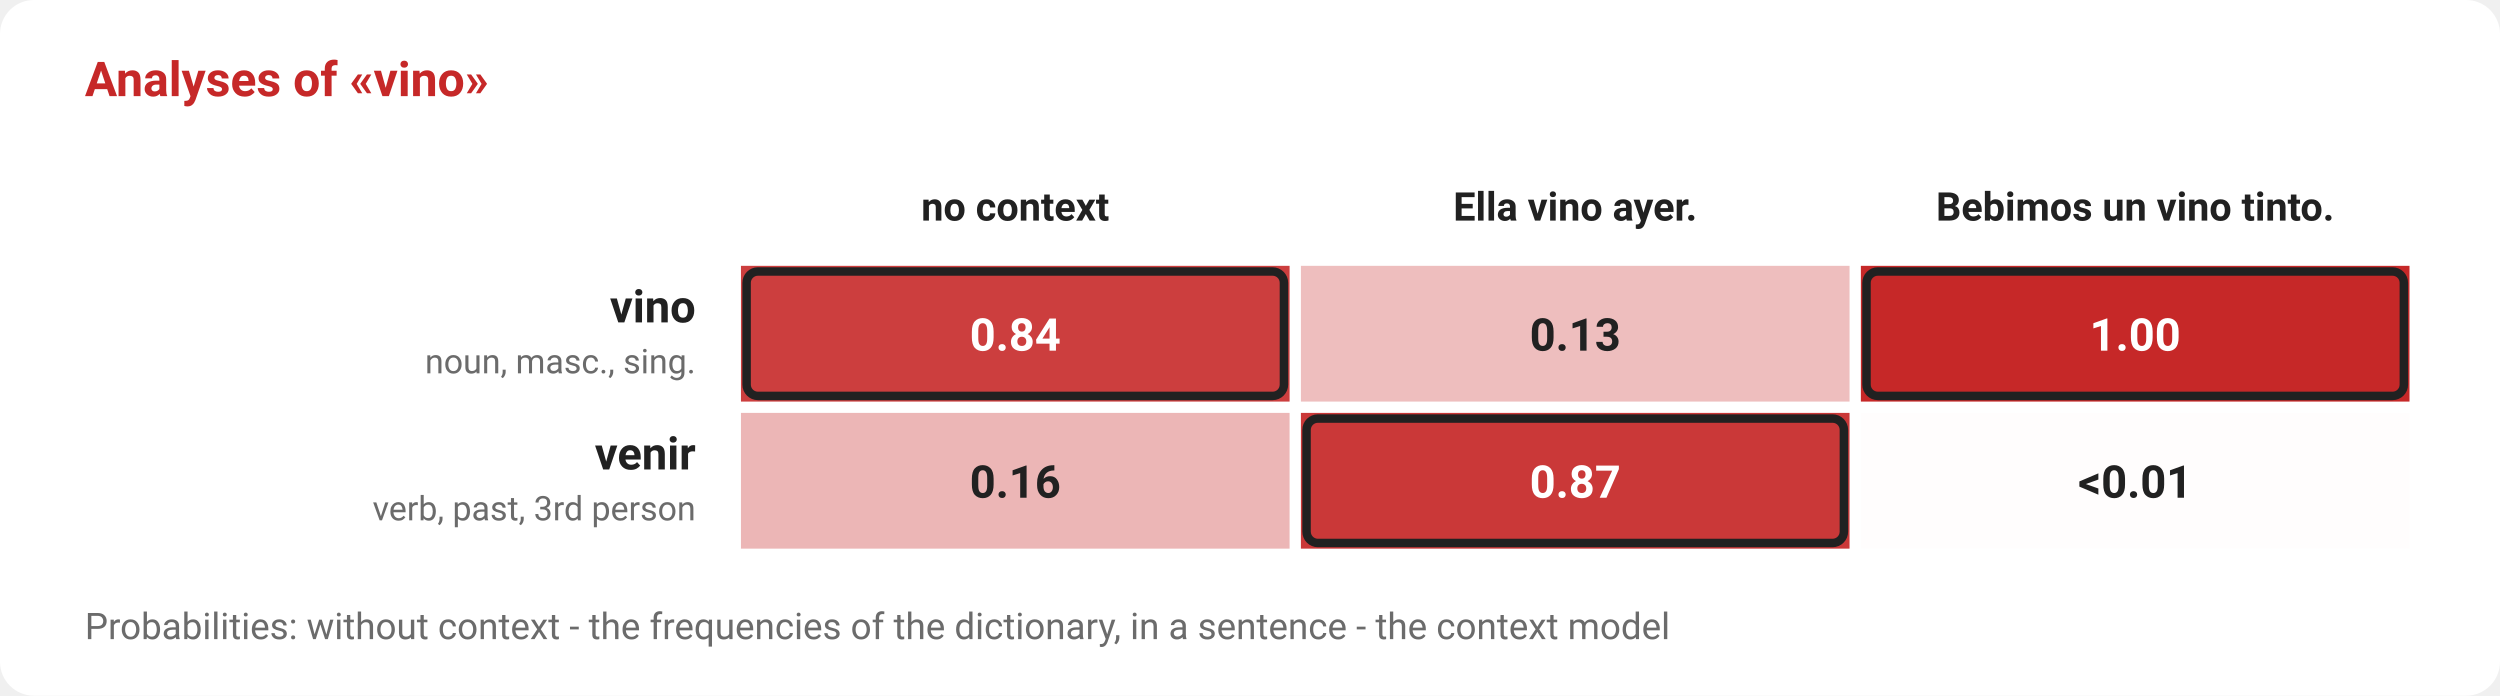
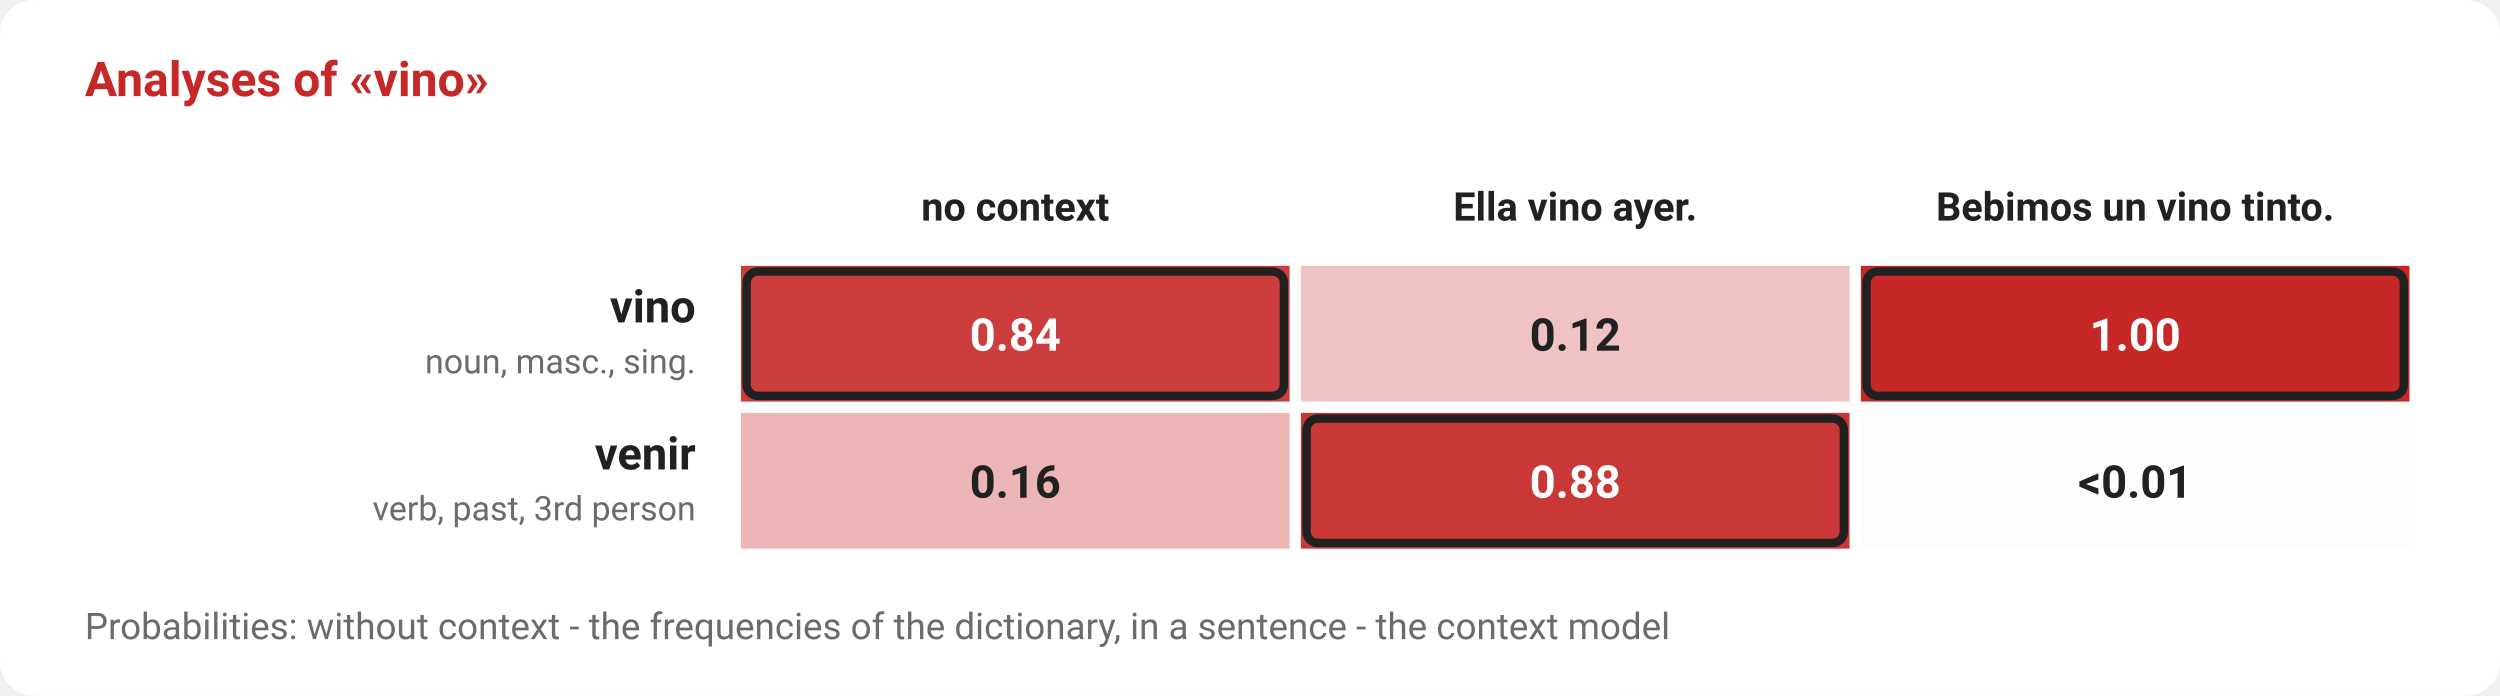
<svg xmlns="http://www.w3.org/2000/svg" viewBox="0 0 884 246" width="884" height="246" font-family="Roboto, Source Sans Pro, Arial, sans-serif" role="img">
  <rect width="884" height="246" rx="12" fill="white" />
  <text x="30.0" y="34.0" font-size="17" fill="#c62828" font-weight="bold" text-anchor="start">Analyses of «vino»</text>
  <text x="359.0" y="78.0" font-size="14" fill="#212121" font-weight="bold" text-anchor="middle">no context</text>
  <text x="557.0" y="78.0" font-size="14" fill="#212121" font-weight="bold" text-anchor="middle">Ella vino ayer.</text>
  <text x="755.0" y="78.0" font-size="14" fill="#212121" font-weight="bold" text-anchor="middle">Bebimos un vino tinto.</text>
  <text x="246.0" y="114.0" font-size="16" fill="#212121" font-weight="bold" text-anchor="end">vino</text>
  <text x="246.0" y="132.0" font-size="12" fill="#6b6b6b" text-anchor="end">noun, masc., sing.</text>
  <rect x="262" y="94" width="194" height="48" fill="#c62828" fill-opacity="0.898" />
  <text x="359.0" y="124.0" font-size="16" fill="white" font-weight="bold" text-anchor="middle">0.84</text>
  <rect x="264" y="96" width="190" height="44" fill="none" stroke="#212121" stroke-width="3" rx="4" />
-   <rect x="460" y="94" width="194" height="48" fill="#c62828" fill-opacity="0.298" />
-   <text x="557.0" y="124.0" font-size="16" fill="#212121" font-weight="bold" text-anchor="middle">0.13</text>
+   <rect x="460" y="94" width="194" height="48" fill="#c62828" fill-opacity="0.278" />
+   <text x="557.0" y="124.0" font-size="16" fill="#212121" font-weight="bold" text-anchor="middle">0.12</text>
  <rect x="658" y="94" width="194" height="48" fill="#c62828" fill-opacity="1.000" />
  <text x="755.0" y="124.0" font-size="16" fill="white" font-weight="bold" text-anchor="middle">1.00</text>
  <rect x="660" y="96" width="190" height="44" fill="none" stroke="#212121" stroke-width="3" rx="4" />
  <text x="246.0" y="166.0" font-size="16" fill="#212121" font-weight="bold" text-anchor="end">venir</text>
  <text x="246.0" y="184.0" font-size="12" fill="#6b6b6b" text-anchor="end">verb, past, 3rd person</text>
  <rect x="262" y="146" width="194" height="48" fill="#c62828" fill-opacity="0.338" />
  <text x="359.0" y="176.0" font-size="16" fill="#212121" font-weight="bold" text-anchor="middle">0.16</text>
-   <rect x="460" y="146" width="194" height="48" fill="#c62828" fill-opacity="0.918" />
-   <text x="557.0" y="176.0" font-size="16" fill="white" font-weight="bold" text-anchor="middle">0.87</text>
+   <rect x="460" y="146" width="194" height="48" fill="#c62828" fill-opacity="0.927" />
+   <text x="557.0" y="176.0" font-size="16" fill="white" font-weight="bold" text-anchor="middle">0.88</text>
  <rect x="462" y="148" width="190" height="44" fill="none" stroke="#212121" stroke-width="3" rx="4" />
-   <rect x="658" y="146" width="194" height="48" fill="#c62828" fill-opacity="0.011" />
+   <rect x="658" y="146" width="194" height="48" fill="#c62828" fill-opacity="0.013" />
  <text x="755.0" y="176.0" font-size="16" fill="#212121" font-weight="bold" text-anchor="middle">&lt;0.01</text>
  <text x="30.0" y="226.0" font-size="13" fill="#6b6b6b" text-anchor="start">Probabilities: without context - the frequencies of the dictionary, in a sentence - the context model</text>
</svg>
